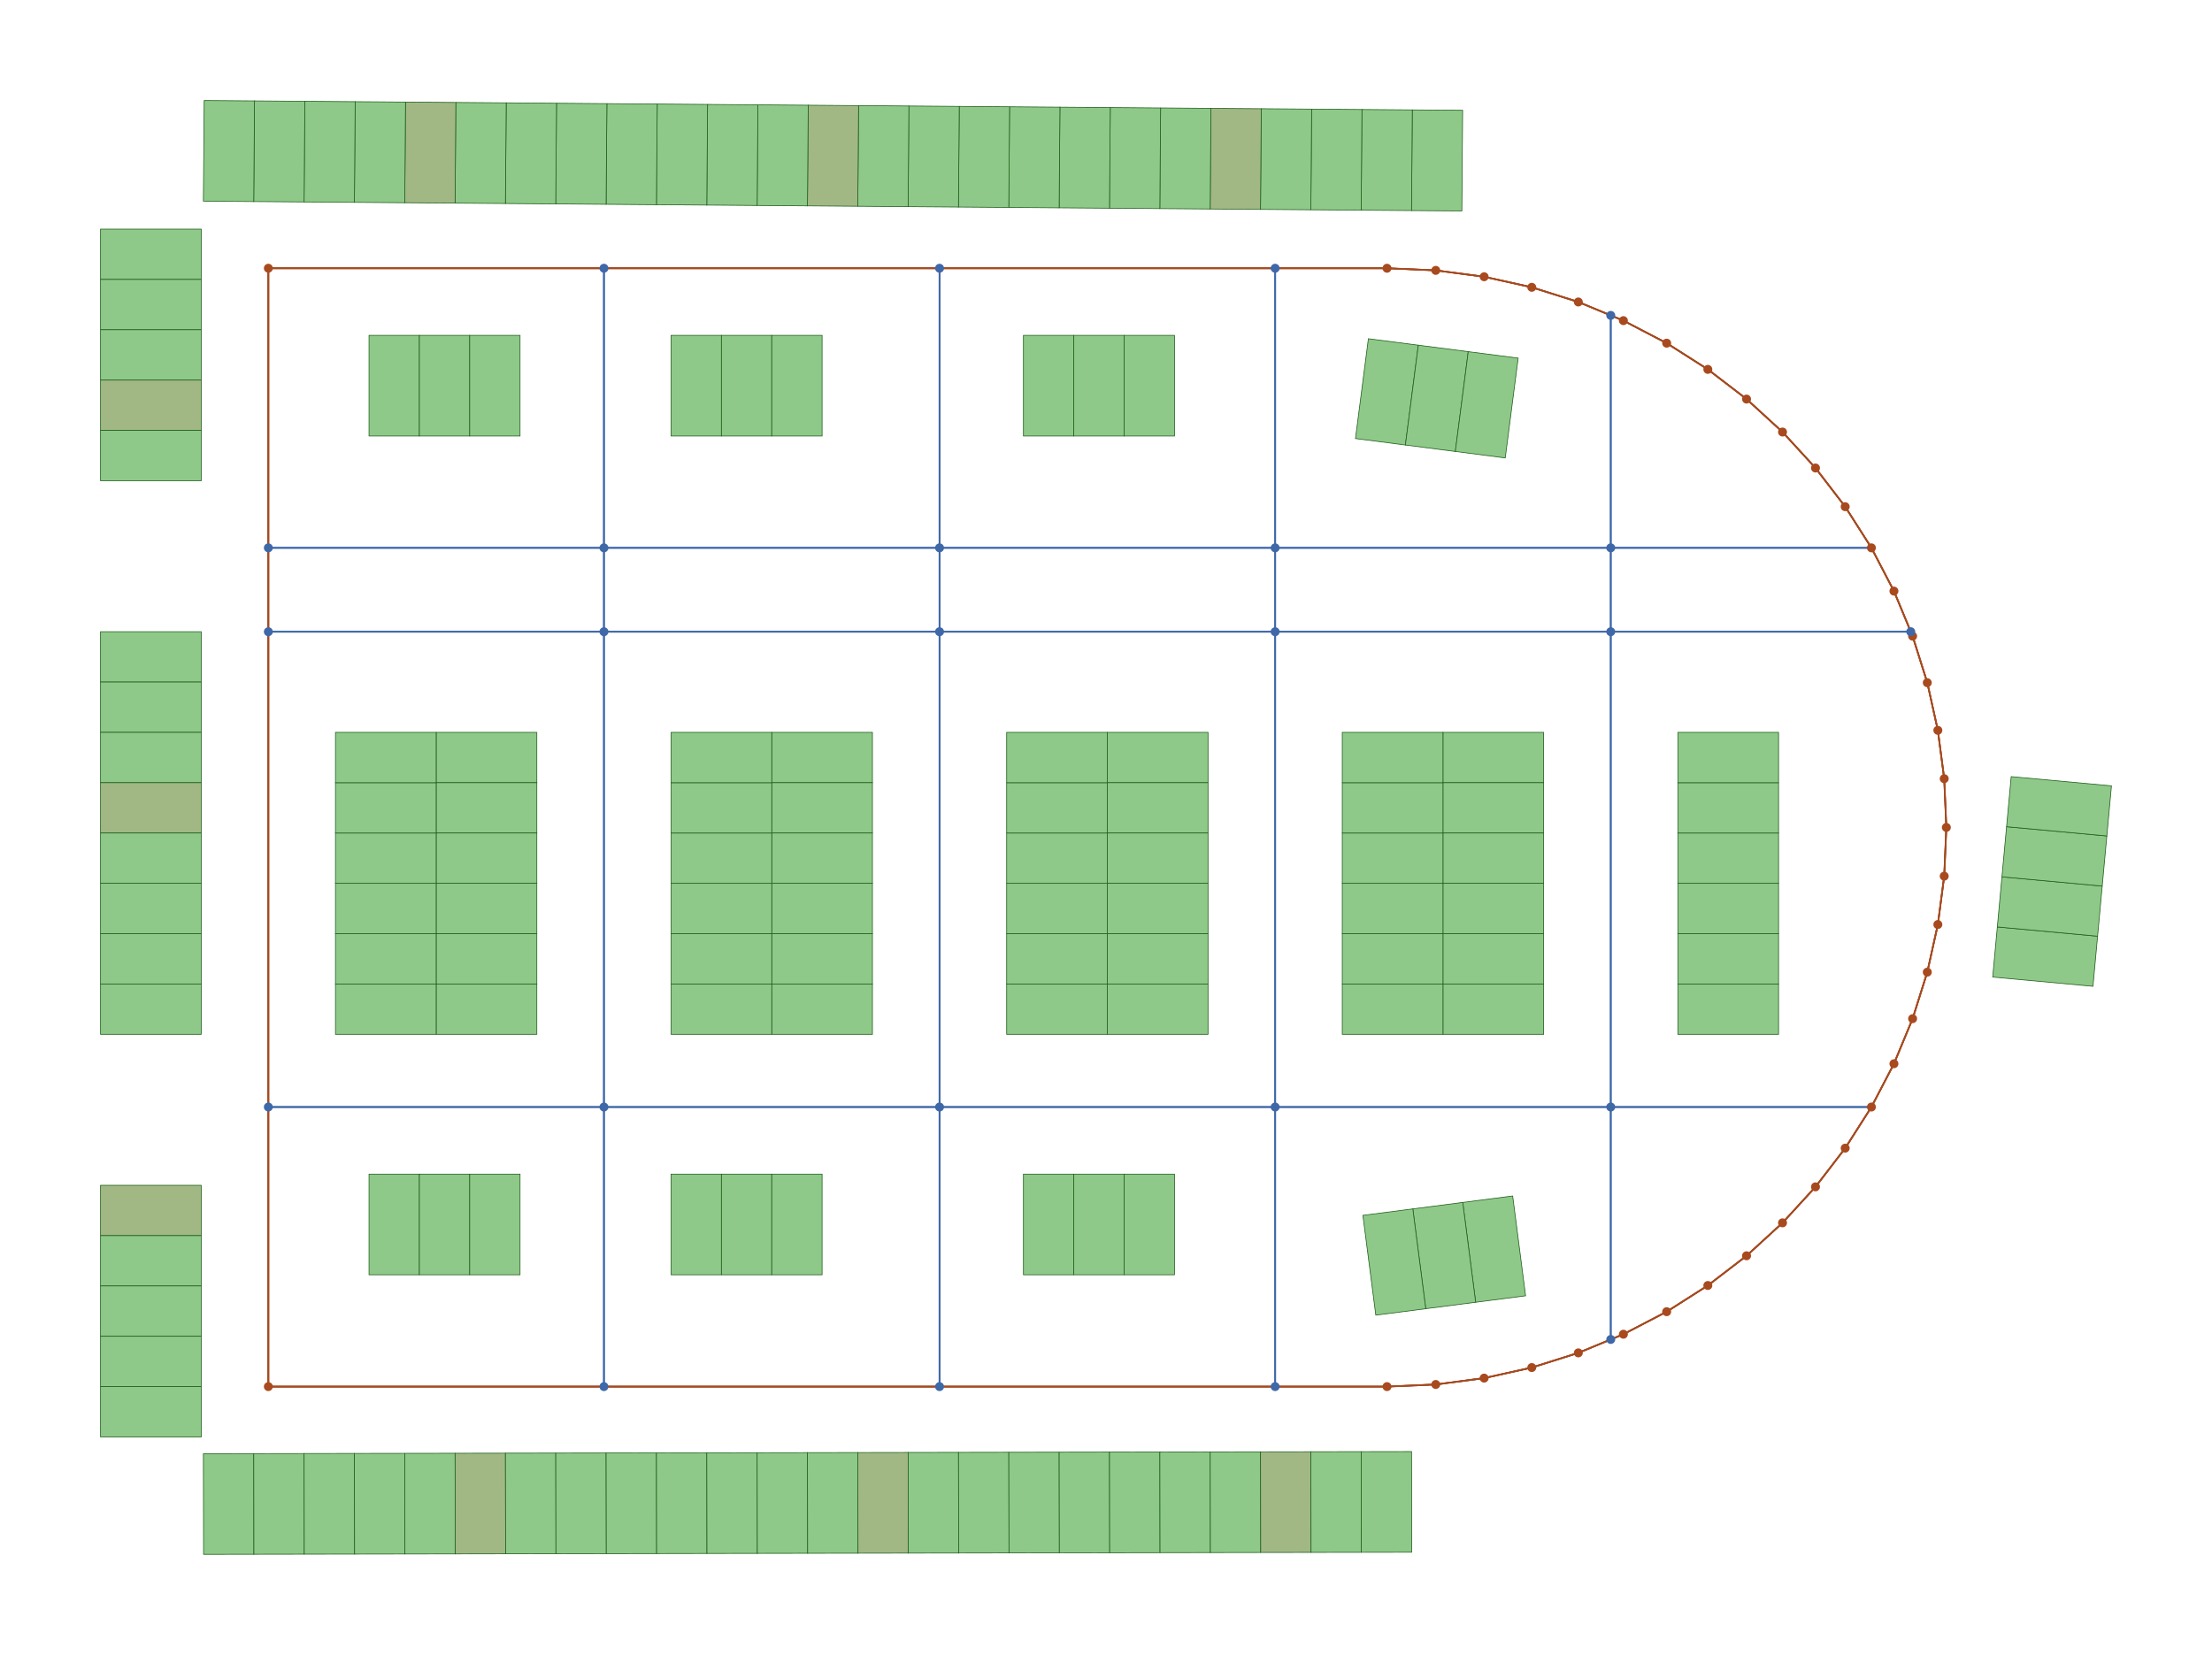
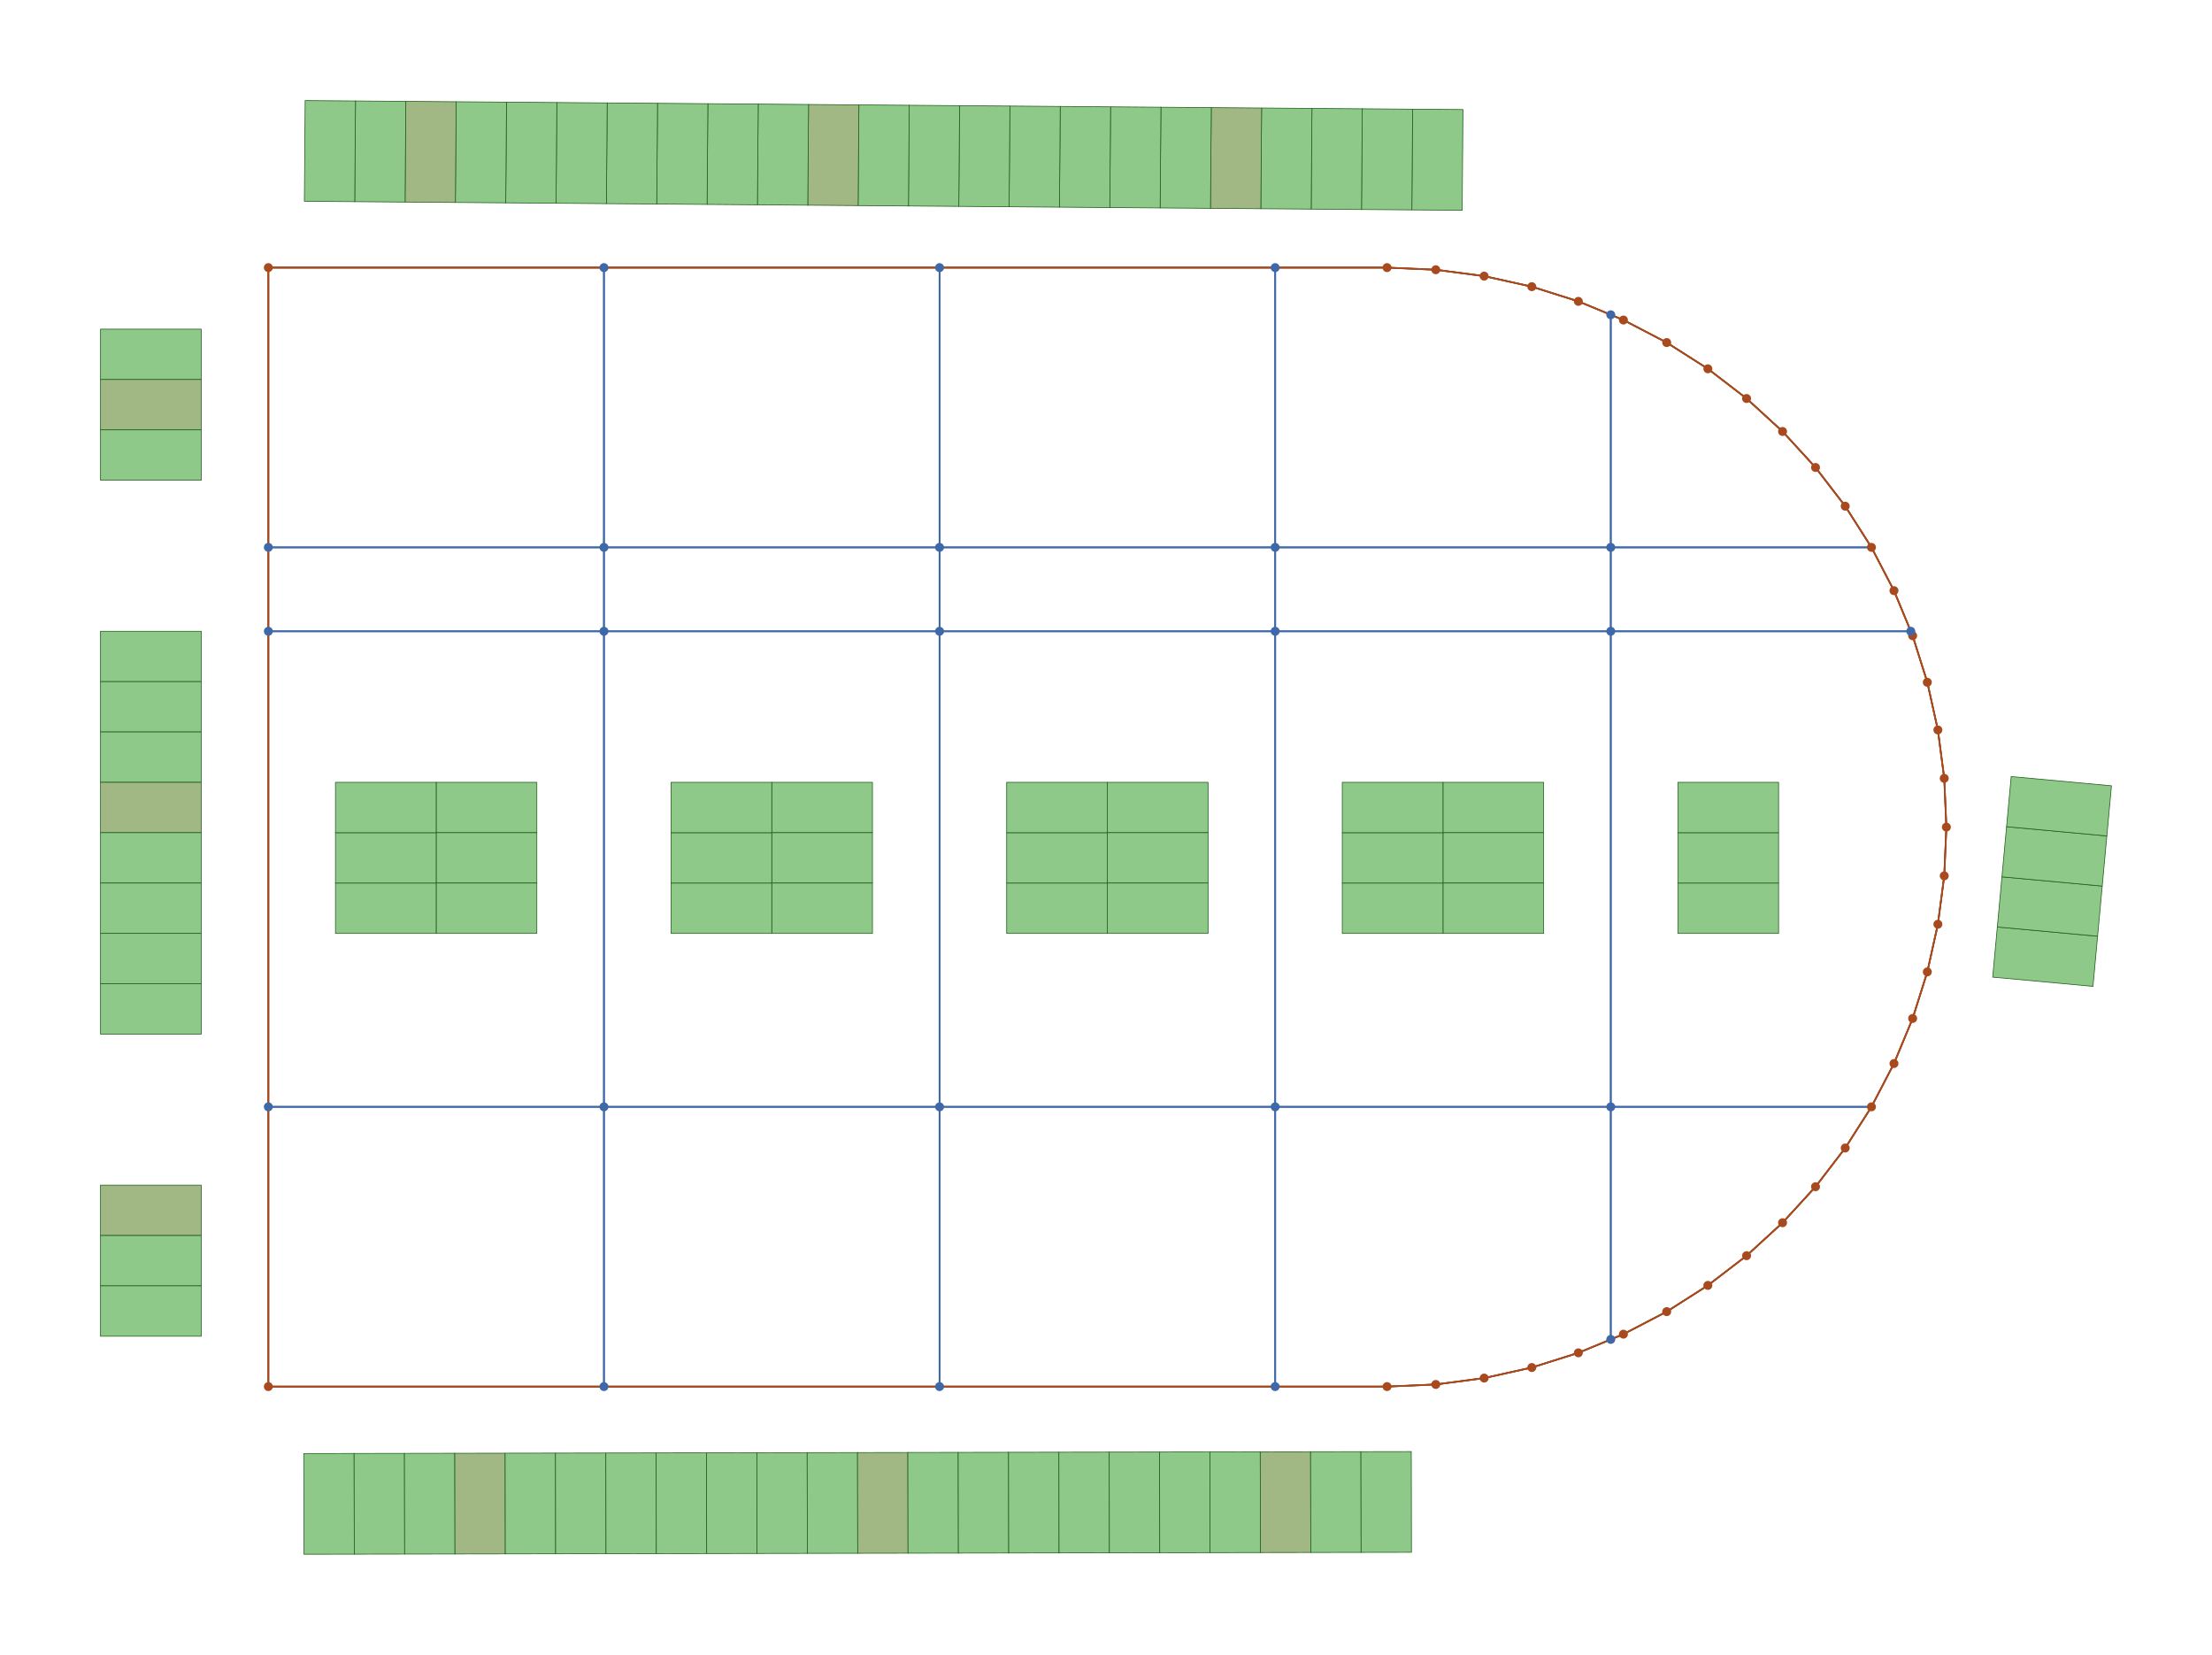
- <svg xmlns="http://www.w3.org/2000/svg" width="790.940" height="591.895" viewBox="-47.976 -47.975 395.470 295.948" preserveAspectRatio="xMidYMid meet">
+ <svg xmlns="http://www.w3.org/2000/svg" width="790.929" height="591.550" viewBox="-47.976 -47.943 395.464 295.775" preserveAspectRatio="xMidYMid meet">
  <style>polygon,line{vector-effect:non-scaling-stroke}</style>
-   <g transform="translate(0,199.997) scale(1,-1)">
+   <g transform="translate(0,199.889) scale(1,-1)">
    <g id="boundary" fill="none" stroke="#222" stroke-width="0.5">
      <polygon points="0,0 200,0 208.716,0.381 217.365,1.519 225.882,3.407 234.202,6.031 242.262,9.369 250,13.397 257.358,18.085 264.279,23.396 270.711,29.289 276.604,35.721 281.915,42.642 286.603,50 290.631,57.738 293.969,65.798 296.593,74.118 298.481,82.635 299.619,91.284 300,100 299.619,108.716 298.481,117.365 296.593,125.882 293.969,134.202 290.631,142.262 286.603,150 281.915,157.358 276.604,164.279 270.711,170.711 264.279,176.604 257.358,181.915 250,186.603 242.262,190.631 234.202,193.969 225.882,196.593 217.365,198.481 208.716,199.619 200,200 0,200" />
    </g>
    <g id="stalls" stroke="#1f5f1a" stroke-width="0.25">
-       <polygon points="213.520,228.247 204.520,228.317 204.380,210.317 213.380,210.248" fill="#8fc98a" />
-       <polygon points="204.520,228.317 195.520,228.387 195.380,210.387 204.380,210.317" fill="#8fc98a" />
-       <polygon points="195.520,228.387 186.521,228.457 186.381,210.457 195.380,210.387" fill="#8fc98a" />
-       <polygon points="186.521,228.457 177.521,228.527 177.381,210.527 186.381,210.457" fill="#8fc98a" />
-       <polygon points="177.521,228.527 168.521,228.597 168.381,210.597 177.381,210.527" fill="#a1b885" />
-       <polygon points="168.521,228.597 159.521,228.667 159.381,210.667 168.381,210.597" fill="#8fc98a" />
-       <polygon points="159.521,228.667 150.522,228.737 150.382,210.737 159.381,210.667" fill="#8fc98a" />
-       <polygon points="150.522,228.737 141.522,228.807 141.382,210.807 150.382,210.737" fill="#8fc98a" />
-       <polygon points="141.522,228.807 132.522,228.877 132.382,210.877 141.382,210.807" fill="#8fc98a" />
-       <polygon points="132.522,228.877 123.522,228.947 123.383,210.947 132.382,210.877" fill="#8fc98a" />
-       <polygon points="123.522,228.947 114.523,229.017 114.383,211.017 123.383,210.947" fill="#8fc98a" />
-       <polygon points="114.523,229.017 105.523,229.087 105.383,211.087 114.383,211.017" fill="#8fc98a" />
-       <polygon points="105.523,229.087 96.523,229.157 96.383,211.157 105.383,211.087" fill="#a1b885" />
-       <polygon points="96.523,229.157 87.524,229.227 87.384,211.227 96.383,211.157" fill="#8fc98a" />
-       <polygon points="87.524,229.227 78.524,229.297 78.384,211.297 87.384,211.227" fill="#8fc98a" />
-       <polygon points="78.524,229.297 69.524,229.367 69.384,211.367 78.384,211.297" fill="#8fc98a" />
-       <polygon points="69.524,229.367 60.524,229.437 60.384,211.437 69.384,211.367" fill="#8fc98a" />
-       <polygon points="60.524,229.437 51.525,229.507 51.385,211.507 60.384,211.437" fill="#8fc98a" />
-       <polygon points="51.525,229.507 42.525,229.577 42.385,211.577 51.385,211.507" fill="#8fc98a" />
-       <polygon points="42.525,229.577 33.525,229.647 33.385,211.647 42.385,211.577" fill="#8fc98a" />
-       <polygon points="33.525,229.647 24.525,229.717 24.386,211.717 33.385,211.647" fill="#a1b885" />
-       <polygon points="24.525,229.717 15.526,229.787 15.386,211.787 24.386,211.717" fill="#8fc98a" />
-       <polygon points="15.526,229.787 6.526,229.856 6.386,211.857 15.386,211.787" fill="#8fc98a" />
-       <polygon points="6.526,229.856 -2.474,229.926 -2.614,211.927 6.386,211.857" fill="#8fc98a" />
-       <polygon points="-2.474,229.926 -11.473,229.996 -11.613,211.997 -2.614,211.927" fill="#8fc98a" />
-       <polygon points="-30,207 -30,198 -12,198 -12,207" fill="#8fc98a" />
-       <polygon points="-30,198 -30,189 -12,189 -12,198" fill="#8fc98a" />
+       <polygon points="213.574,228.247 204.574,228.317 204.434,210.317 213.434,210.247" fill="#8fc98a" />
+       <polygon points="204.574,228.317 195.575,228.387 195.435,210.387 204.434,210.317" fill="#8fc98a" />
+       <polygon points="195.575,228.387 186.575,228.456 186.435,210.457 195.435,210.387" fill="#8fc98a" />
+       <polygon points="186.575,228.456 177.575,228.526 177.435,210.527 186.435,210.457" fill="#8fc98a" />
+       <polygon points="177.575,228.526 168.575,228.596 168.435,210.597 177.435,210.527" fill="#a1b885" />
+       <polygon points="168.575,228.596 159.576,228.666 159.436,210.667 168.435,210.597" fill="#8fc98a" />
+       <polygon points="159.576,228.666 150.576,228.736 150.436,210.737 159.436,210.667" fill="#8fc98a" />
+       <polygon points="150.576,228.736 141.576,228.806 141.436,210.807 150.436,210.737" fill="#8fc98a" />
+       <polygon points="141.576,228.806 132.577,228.876 132.437,210.877 141.436,210.807" fill="#8fc98a" />
+       <polygon points="132.577,228.876 123.577,228.946 123.437,210.947 132.437,210.877" fill="#8fc98a" />
+       <polygon points="123.577,228.946 114.577,229.016 114.437,211.017 123.437,210.947" fill="#8fc98a" />
+       <polygon points="114.577,229.016 105.577,229.086 105.437,211.087 114.437,211.017" fill="#8fc98a" />
+       <polygon points="105.577,229.086 96.578,229.156 96.438,211.157 105.437,211.087" fill="#a1b885" />
+       <polygon points="96.578,229.156 87.578,229.226 87.438,211.227 96.438,211.157" fill="#8fc98a" />
+       <polygon points="87.578,229.226 78.578,229.296 78.438,211.297 87.438,211.227" fill="#8fc98a" />
+       <polygon points="78.578,229.296 69.578,229.366 69.438,211.367 78.438,211.297" fill="#8fc98a" />
+       <polygon points="69.578,229.366 60.579,229.436 60.439,211.437 69.438,211.367" fill="#8fc98a" />
+       <polygon points="60.579,229.436 51.579,229.506 51.439,211.507 60.439,211.437" fill="#8fc98a" />
+       <polygon points="51.579,229.506 42.579,229.576 42.439,211.577 51.439,211.507" fill="#8fc98a" />
+       <polygon points="42.579,229.576 33.580,229.646 33.440,211.647 42.439,211.577" fill="#8fc98a" />
+       <polygon points="33.580,229.646 24.580,229.716 24.440,211.717 33.440,211.647" fill="#a1b885" />
+       <polygon points="24.580,229.716 15.580,229.786 15.440,211.787 24.440,211.717" fill="#8fc98a" />
+       <polygon points="15.580,229.786 6.580,229.856 6.440,211.857 15.440,211.787" fill="#8fc98a" />
+       <polygon points="6.364,-29.967 15.364,-29.952 15.332,-11.952 6.332,-11.968" fill="#8fc98a" />
+       <polygon points="15.364,-29.952 24.364,-29.936 24.332,-11.936 15.332,-11.952" fill="#8fc98a" />
+       <polygon points="24.364,-29.936 33.364,-29.920 33.332,-11.920 24.332,-11.936" fill="#8fc98a" />
+       <polygon points="33.364,-29.920 42.364,-29.904 42.332,-11.904 33.332,-11.920" fill="#a1b885" />
+       <polygon points="42.364,-29.904 51.364,-29.888 51.332,-11.888 42.332,-11.904" fill="#8fc98a" />
+       <polygon points="51.364,-29.888 60.364,-29.872 60.332,-11.872 51.332,-11.888" fill="#8fc98a" />
+       <polygon points="60.364,-29.872 69.364,-29.856 69.332,-11.856 60.332,-11.872" fill="#8fc98a" />
+       <polygon points="69.364,-29.856 78.364,-29.840 78.332,-11.840 69.332,-11.856" fill="#8fc98a" />
+       <polygon points="78.364,-29.840 87.364,-29.824 87.332,-11.824 78.332,-11.840" fill="#8fc98a" />
+       <polygon points="87.364,-29.824 96.364,-29.808 96.332,-11.808 87.332,-11.824" fill="#8fc98a" />
+       <polygon points="96.364,-29.808 105.364,-29.792 105.332,-11.792 96.332,-11.808" fill="#8fc98a" />
+       <polygon points="105.364,-29.792 114.364,-29.776 114.332,-11.776 105.332,-11.792" fill="#a1b885" />
+       <polygon points="114.364,-29.776 123.364,-29.760 123.332,-11.760 114.332,-11.776" fill="#8fc98a" />
+       <polygon points="123.364,-29.760 132.364,-29.744 132.332,-11.744 123.332,-11.760" fill="#8fc98a" />
+       <polygon points="132.364,-29.744 141.364,-29.728 141.332,-11.728 132.332,-11.744" fill="#8fc98a" />
+       <polygon points="141.364,-29.728 150.364,-29.712 150.332,-11.712 141.332,-11.728" fill="#8fc98a" />
+       <polygon points="150.364,-29.712 159.364,-29.696 159.332,-11.696 150.332,-11.712" fill="#8fc98a" />
+       <polygon points="159.364,-29.696 168.364,-29.680 168.332,-11.681 159.332,-11.696" fill="#8fc98a" />
+       <polygon points="168.364,-29.680 177.364,-29.665 177.332,-11.665 168.332,-11.681" fill="#8fc98a" />
+       <polygon points="177.364,-29.665 186.364,-29.649 186.332,-11.649 177.332,-11.665" fill="#a1b885" />
+       <polygon points="186.364,-29.649 195.364,-29.633 195.332,-11.633 186.332,-11.649" fill="#8fc98a" />
+       <polygon points="195.364,-29.633 204.364,-29.617 204.332,-11.617 195.332,-11.633" fill="#8fc98a" />
      <polygon points="-30,189 -30,180 -12,180 -12,189" fill="#8fc98a" />
      <polygon points="-30,180 -30,171 -12,171 -12,180" fill="#a1b885" />
      <polygon points="-30,171 -30,162 -12,162 -12,171" fill="#8fc98a" />
      <polygon points="-30,135 -30,126 -12,126 -12,135" fill="#8fc98a" />
      <polygon points="-30,126 -30,117 -12,117 -12,126" fill="#8fc98a" />
      <polygon points="-30,117 -30,108 -12,108 -12,117" fill="#8fc98a" />
      <polygon points="-30,108 -30,99 -12,99 -12,108" fill="#a1b885" />
      <polygon points="-30,99 -30,90 -12,90 -12,99" fill="#8fc98a" />
      <polygon points="-30,90 -30,81 -12,81 -12,90" fill="#8fc98a" />
      <polygon points="-30,81 -30,72 -12,72 -12,81" fill="#8fc98a" />
      <polygon points="-30,72 -30,63 -12,63 -12,72" fill="#8fc98a" />
      <polygon points="-30,36 -30,27 -12,27 -12,36" fill="#a1b885" />
      <polygon points="-30,27 -30,18 -12,18 -12,27" fill="#8fc98a" />
      <polygon points="-30,18 -30,9 -12,9 -12,18" fill="#8fc98a" />
-       <polygon points="-30,9 -30,0 -12,0 -12,9" fill="#8fc98a" />
-       <polygon points="-30,0 -30,-9 -12,-9 -12,0" fill="#8fc98a" />
-       <polygon points="-11.581,-29.999 -2.582,-29.983 -2.613,-11.983 -11.613,-11.999" fill="#8fc98a" />
-       <polygon points="-2.582,-29.983 6.418,-29.967 6.387,-11.967 -2.613,-11.983" fill="#8fc98a" />
-       <polygon points="6.418,-29.967 15.418,-29.951 15.387,-11.951 6.387,-11.967" fill="#8fc98a" />
-       <polygon points="15.418,-29.951 24.418,-29.936 24.387,-11.936 15.387,-11.951" fill="#8fc98a" />
-       <polygon points="24.418,-29.936 33.418,-29.920 33.387,-11.920 24.387,-11.936" fill="#8fc98a" />
-       <polygon points="33.418,-29.920 42.418,-29.904 42.387,-11.904 33.387,-11.920" fill="#a1b885" />
-       <polygon points="42.418,-29.904 51.418,-29.888 51.387,-11.888 42.387,-11.904" fill="#8fc98a" />
-       <polygon points="51.418,-29.888 60.418,-29.872 60.387,-11.872 51.387,-11.888" fill="#8fc98a" />
-       <polygon points="60.418,-29.872 69.418,-29.856 69.386,-11.856 60.387,-11.872" fill="#8fc98a" />
-       <polygon points="69.418,-29.856 78.418,-29.840 78.386,-11.840 69.386,-11.856" fill="#8fc98a" />
-       <polygon points="78.418,-29.840 87.418,-29.824 87.386,-11.824 78.386,-11.840" fill="#8fc98a" />
-       <polygon points="87.418,-29.824 96.418,-29.808 96.386,-11.808 87.386,-11.824" fill="#8fc98a" />
-       <polygon points="96.418,-29.808 105.418,-29.792 105.386,-11.792 96.386,-11.808" fill="#8fc98a" />
-       <polygon points="105.418,-29.792 114.418,-29.776 114.386,-11.776 105.386,-11.792" fill="#a1b885" />
-       <polygon points="114.418,-29.776 123.418,-29.760 123.386,-11.760 114.386,-11.776" fill="#8fc98a" />
-       <polygon points="123.418,-29.760 132.418,-29.744 132.386,-11.744 123.386,-11.760" fill="#8fc98a" />
-       <polygon points="132.418,-29.744 141.418,-29.728 141.386,-11.728 132.386,-11.744" fill="#8fc98a" />
-       <polygon points="141.418,-29.728 150.418,-29.712 150.386,-11.712 141.386,-11.728" fill="#8fc98a" />
-       <polygon points="150.418,-29.712 159.418,-29.696 159.386,-11.696 150.386,-11.712" fill="#8fc98a" />
-       <polygon points="159.418,-29.696 168.418,-29.680 168.386,-11.680 159.386,-11.696" fill="#8fc98a" />
-       <polygon points="168.418,-29.680 177.418,-29.664 177.386,-11.664 168.386,-11.680" fill="#8fc98a" />
-       <polygon points="177.418,-29.664 186.418,-29.649 186.386,-11.649 177.386,-11.664" fill="#a1b885" />
-       <polygon points="186.418,-29.649 195.418,-29.633 195.386,-11.633 186.386,-11.649" fill="#8fc98a" />
-       <polygon points="195.418,-29.633 204.418,-29.617 204.386,-11.617 195.386,-11.633" fill="#8fc98a" />
-       <polygon points="30,117 30,108 48,108 48,117" fill="#8fc98a" />
+       <polygon points="326.208,71.532 327.034,80.494 309.110,82.147 308.284,73.185" fill="#8fc98a" />
+       <polygon points="327.034,80.494 327.860,89.456 309.936,91.109 309.110,82.147" fill="#8fc98a" />
+       <polygon points="327.860,89.456 328.687,98.418 310.763,100.071 309.936,91.109" fill="#8fc98a" />
+       <polygon points="328.687,98.418 329.513,107.380 311.589,109.033 310.763,100.071" fill="#8fc98a" />
      <polygon points="30,108 30,99 48,99 48,108" fill="#8fc98a" />
      <polygon points="30,99 30,90 48,90 48,99" fill="#8fc98a" />
      <polygon points="30,90 30,81 48,81 48,90" fill="#8fc98a" />
-       <polygon points="30,81 30,72 48,72 48,81" fill="#8fc98a" />
-       <polygon points="30,72 30,63 48,63 48,72" fill="#8fc98a" />
-       <polygon points="30,63 30,72 12,72 12,63" fill="#8fc98a" />
-       <polygon points="30,72 30,81 12,81 12,72" fill="#8fc98a" />
      <polygon points="30,81 30,90 12,90 12,81" fill="#8fc98a" />
      <polygon points="30,90 30,99 12,99 12,90" fill="#8fc98a" />
      <polygon points="30,99 30,108 12,108 12,99" fill="#8fc98a" />
-       <polygon points="30,108 30,117 12,117 12,108" fill="#8fc98a" />
-       <polygon points="90,117 90,108 108,108 108,117" fill="#8fc98a" />
      <polygon points="90,108 90,99 108,99 108,108" fill="#8fc98a" />
      <polygon points="90,99 90,90 108,90 108,99" fill="#8fc98a" />
      <polygon points="90,90 90,81 108,81 108,90" fill="#8fc98a" />
-       <polygon points="90,81 90,72 108,72 108,81" fill="#8fc98a" />
-       <polygon points="90,72 90,63 108,63 108,72" fill="#8fc98a" />
-       <polygon points="90,63 90,72 72,72 72,63" fill="#8fc98a" />
-       <polygon points="90,72 90,81 72,81 72,72" fill="#8fc98a" />
      <polygon points="90,81 90,90 72,90 72,81" fill="#8fc98a" />
      <polygon points="90,90 90,99 72,99 72,90" fill="#8fc98a" />
      <polygon points="90,99 90,108 72,108 72,99" fill="#8fc98a" />
-       <polygon points="90,108 90,117 72,117 72,108" fill="#8fc98a" />
-       <polygon points="150,117 150,108 168,108 168,117" fill="#8fc98a" />
      <polygon points="150,108 150,99 168,99 168,108" fill="#8fc98a" />
      <polygon points="150,99 150,90 168,90 168,99" fill="#8fc98a" />
      <polygon points="150,90 150,81 168,81 168,90" fill="#8fc98a" />
-       <polygon points="150,81 150,72 168,72 168,81" fill="#8fc98a" />
-       <polygon points="150,72 150,63 168,63 168,72" fill="#8fc98a" />
-       <polygon points="150,63 150,72 132,72 132,63" fill="#8fc98a" />
-       <polygon points="150,72 150,81 132,81 132,72" fill="#8fc98a" />
      <polygon points="150,81 150,90 132,90 132,81" fill="#8fc98a" />
      <polygon points="150,90 150,99 132,99 132,90" fill="#8fc98a" />
      <polygon points="150,99 150,108 132,108 132,99" fill="#8fc98a" />
-       <polygon points="150,108 150,117 132,117 132,108" fill="#8fc98a" />
-       <polygon points="210,117 210,108 228,108 228,117" fill="#8fc98a" />
      <polygon points="210,108 210,99 228,99 228,108" fill="#8fc98a" />
      <polygon points="210,99 210,90 228,90 228,99" fill="#8fc98a" />
      <polygon points="210,90 210,81 228,81 228,90" fill="#8fc98a" />
-       <polygon points="210,81 210,72 228,72 228,81" fill="#8fc98a" />
-       <polygon points="210,72 210,63 228,63 228,72" fill="#8fc98a" />
-       <polygon points="210,63 210,72 192,72 192,63" fill="#8fc98a" />
-       <polygon points="210,72 210,81 192,81 192,72" fill="#8fc98a" />
      <polygon points="210,81 210,90 192,90 192,81" fill="#8fc98a" />
      <polygon points="210,90 210,99 192,99 192,90" fill="#8fc98a" />
      <polygon points="210,99 210,108 192,108 192,99" fill="#8fc98a" />
-       <polygon points="210,108 210,117 192,117 192,108" fill="#8fc98a" />
-       <polygon points="270,63 270,72 252,72 252,63" fill="#8fc98a" />
-       <polygon points="270,72 270,81 252,81 252,72" fill="#8fc98a" />
      <polygon points="270,81 270,90 252,90 252,81" fill="#8fc98a" />
      <polygon points="270,90 270,99 252,99 252,90" fill="#8fc98a" />
      <polygon points="270,99 270,108 252,108 252,99" fill="#8fc98a" />
-       <polygon points="270,108 270,117 252,117 252,108" fill="#8fc98a" />
-       <polygon points="326.213,71.586 327.039,80.548 309.115,82.201 308.289,73.239" fill="#8fc98a" />
-       <polygon points="327.039,80.548 327.865,89.510 309.941,91.163 309.115,82.201" fill="#8fc98a" />
-       <polygon points="327.865,89.510 328.692,98.472 310.768,100.125 309.941,91.163" fill="#8fc98a" />
-       <polygon points="328.692,98.472 329.518,107.434 311.594,109.087 310.768,100.125" fill="#8fc98a" />
-       <polygon points="194.361,169.545 203.286,168.390 205.596,186.241 196.670,187.396" fill="#8fc98a" />
-       <polygon points="203.286,168.390 212.212,167.235 214.521,185.086 205.596,186.241" fill="#8fc98a" />
-       <polygon points="212.212,167.235 221.137,166.080 223.447,183.931 214.521,185.086" fill="#8fc98a" />
-       <polygon points="222.465,34.091 213.539,32.937 215.849,15.085 224.774,16.240" fill="#8fc98a" />
-       <polygon points="213.539,32.937 204.613,31.782 206.923,13.931 215.849,15.085" fill="#8fc98a" />
-       <polygon points="204.613,31.782 195.688,30.627 197.997,12.776 206.923,13.931" fill="#8fc98a" />
-       <polygon points="18,20 27,20 27,38 18,38" fill="#8fc98a" />
-       <polygon points="27,20 36,20 36,38 27,38" fill="#8fc98a" />
-       <polygon points="36,20 45,20 45,38 36,38" fill="#8fc98a" />
-       <polygon points="18,170 27,170 27,188 18,188" fill="#8fc98a" />
-       <polygon points="27,170 36,170 36,188 27,188" fill="#8fc98a" />
-       <polygon points="36,170 45,170 45,188 36,188" fill="#8fc98a" />
-       <polygon points="72,20 81,20 81,38 72,38" fill="#8fc98a" />
-       <polygon points="81,20 90,20 90,38 81,38" fill="#8fc98a" />
-       <polygon points="90,20 99,20 99,38 90,38" fill="#8fc98a" />
-       <polygon points="72,170 81,170 81,188 72,188" fill="#8fc98a" />
-       <polygon points="81,170 90,170 90,188 81,188" fill="#8fc98a" />
-       <polygon points="90,170 99,170 99,188 90,188" fill="#8fc98a" />
-       <polygon points="135,20 144,20 144,38 135,38" fill="#8fc98a" />
-       <polygon points="144,20 153,20 153,38 144,38" fill="#8fc98a" />
-       <polygon points="153,20 162,20 162,38 153,38" fill="#8fc98a" />
-       <polygon points="135,170 144,170 144,188 135,188" fill="#8fc98a" />
-       <polygon points="144,170 153,170 153,188 144,188" fill="#8fc98a" />
-       <polygon points="153,170 162,170 162,188 153,188" fill="#8fc98a" />
    </g>
    <g id="graph">
      <line x1="0" y1="0" x2="60" y2="0" stroke="#a84a1e" stroke-width="0.6" />
      <line x1="60" y1="0" x2="0" y2="0" stroke="#a84a1e" stroke-width="0.6" />
      <line x1="60" y1="0" x2="120" y2="0" stroke="#a84a1e" stroke-width="0.6" />
      <line x1="120" y1="0" x2="60" y2="0" stroke="#a84a1e" stroke-width="0.6" />
      <line x1="120" y1="0" x2="180" y2="0" stroke="#a84a1e" stroke-width="0.6" />
      <line x1="180" y1="0" x2="120" y2="0" stroke="#a84a1e" stroke-width="0.6" />
      <line x1="180" y1="0" x2="200" y2="0" stroke="#a84a1e" stroke-width="0.6" />
      <line x1="200" y1="0" x2="180" y2="0" stroke="#a84a1e" stroke-width="0.6" />
      <line x1="200" y1="0" x2="208.716" y2="0.381" stroke="#a84a1e" stroke-width="0.6" />
      <line x1="208.716" y1="0.381" x2="200" y2="0" stroke="#a84a1e" stroke-width="0.6" />
      <line x1="208.716" y1="0.381" x2="217.365" y2="1.519" stroke="#a84a1e" stroke-width="0.6" />
      <line x1="217.365" y1="1.519" x2="208.716" y2="0.381" stroke="#a84a1e" stroke-width="0.6" />
      <line x1="217.365" y1="1.519" x2="225.882" y2="3.407" stroke="#a84a1e" stroke-width="0.6" />
      <line x1="225.882" y1="3.407" x2="217.365" y2="1.519" stroke="#a84a1e" stroke-width="0.6" />
      <line x1="225.882" y1="3.407" x2="234.202" y2="6.031" stroke="#a84a1e" stroke-width="0.6" />
      <line x1="234.202" y1="6.031" x2="225.882" y2="3.407" stroke="#a84a1e" stroke-width="0.6" />
      <line x1="234.202" y1="6.031" x2="240" y2="8.432" stroke="#a84a1e" stroke-width="0.6" />
      <line x1="240" y1="8.432" x2="234.202" y2="6.031" stroke="#a84a1e" stroke-width="0.6" />
      <line x1="240" y1="8.432" x2="242.262" y2="9.369" stroke="#a84a1e" stroke-width="0.6" />
      <line x1="242.262" y1="9.369" x2="240" y2="8.432" stroke="#a84a1e" stroke-width="0.6" />
      <line x1="242.262" y1="9.369" x2="250" y2="13.397" stroke="#a84a1e" stroke-width="0.6" />
      <line x1="250" y1="13.397" x2="242.262" y2="9.369" stroke="#a84a1e" stroke-width="0.6" />
      <line x1="250" y1="13.397" x2="257.358" y2="18.085" stroke="#a84a1e" stroke-width="0.6" />
      <line x1="257.358" y1="18.085" x2="250" y2="13.397" stroke="#a84a1e" stroke-width="0.6" />
      <line x1="257.358" y1="18.085" x2="264.279" y2="23.396" stroke="#a84a1e" stroke-width="0.6" />
      <line x1="264.279" y1="23.396" x2="257.358" y2="18.085" stroke="#a84a1e" stroke-width="0.6" />
      <line x1="264.279" y1="23.396" x2="270.711" y2="29.289" stroke="#a84a1e" stroke-width="0.6" />
      <line x1="270.711" y1="29.289" x2="264.279" y2="23.396" stroke="#a84a1e" stroke-width="0.6" />
      <line x1="270.711" y1="29.289" x2="276.604" y2="35.721" stroke="#a84a1e" stroke-width="0.6" />
      <line x1="276.604" y1="35.721" x2="270.711" y2="29.289" stroke="#a84a1e" stroke-width="0.6" />
      <line x1="276.604" y1="35.721" x2="281.915" y2="42.642" stroke="#a84a1e" stroke-width="0.6" />
      <line x1="281.915" y1="42.642" x2="276.604" y2="35.721" stroke="#a84a1e" stroke-width="0.6" />
      <line x1="281.915" y1="42.642" x2="286.603" y2="50" stroke="#a84a1e" stroke-width="0.6" />
      <line x1="286.603" y1="50" x2="281.915" y2="42.642" stroke="#a84a1e" stroke-width="0.6" />
      <line x1="286.603" y1="50" x2="290.631" y2="57.738" stroke="#a84a1e" stroke-width="0.6" />
      <line x1="290.631" y1="57.738" x2="286.603" y2="50" stroke="#a84a1e" stroke-width="0.6" />
      <line x1="290.631" y1="57.738" x2="293.969" y2="65.798" stroke="#a84a1e" stroke-width="0.6" />
      <line x1="293.969" y1="65.798" x2="290.631" y2="57.738" stroke="#a84a1e" stroke-width="0.6" />
      <line x1="293.969" y1="65.798" x2="296.593" y2="74.118" stroke="#a84a1e" stroke-width="0.6" />
      <line x1="296.593" y1="74.118" x2="293.969" y2="65.798" stroke="#a84a1e" stroke-width="0.6" />
      <line x1="296.593" y1="74.118" x2="298.481" y2="82.635" stroke="#a84a1e" stroke-width="0.6" />
      <line x1="298.481" y1="82.635" x2="296.593" y2="74.118" stroke="#a84a1e" stroke-width="0.6" />
      <line x1="298.481" y1="82.635" x2="299.619" y2="91.284" stroke="#a84a1e" stroke-width="0.6" />
      <line x1="299.619" y1="91.284" x2="298.481" y2="82.635" stroke="#a84a1e" stroke-width="0.6" />
      <line x1="299.619" y1="91.284" x2="300" y2="100" stroke="#a84a1e" stroke-width="0.6" />
      <line x1="300" y1="100" x2="299.619" y2="91.284" stroke="#a84a1e" stroke-width="0.6" />
      <line x1="300" y1="100" x2="299.619" y2="108.716" stroke="#a84a1e" stroke-width="0.6" />
      <line x1="299.619" y1="108.716" x2="300" y2="100" stroke="#a84a1e" stroke-width="0.6" />
      <line x1="299.619" y1="108.716" x2="298.481" y2="117.365" stroke="#a84a1e" stroke-width="0.6" />
      <line x1="298.481" y1="117.365" x2="299.619" y2="108.716" stroke="#a84a1e" stroke-width="0.6" />
      <line x1="298.481" y1="117.365" x2="296.593" y2="125.882" stroke="#a84a1e" stroke-width="0.6" />
      <line x1="296.593" y1="125.882" x2="298.481" y2="117.365" stroke="#a84a1e" stroke-width="0.6" />
      <line x1="296.593" y1="125.882" x2="293.969" y2="134.202" stroke="#a84a1e" stroke-width="0.6" />
      <line x1="293.969" y1="134.202" x2="296.593" y2="125.882" stroke="#a84a1e" stroke-width="0.6" />
      <line x1="293.969" y1="134.202" x2="293.639" y2="135" stroke="#a84a1e" stroke-width="0.6" />
      <line x1="293.639" y1="135" x2="293.969" y2="134.202" stroke="#a84a1e" stroke-width="0.6" />
      <line x1="293.639" y1="135" x2="290.631" y2="142.262" stroke="#a84a1e" stroke-width="0.6" />
      <line x1="290.631" y1="142.262" x2="293.639" y2="135" stroke="#a84a1e" stroke-width="0.6" />
      <line x1="290.631" y1="142.262" x2="286.603" y2="150" stroke="#a84a1e" stroke-width="0.6" />
      <line x1="286.603" y1="150" x2="290.631" y2="142.262" stroke="#a84a1e" stroke-width="0.6" />
      <line x1="286.603" y1="150" x2="281.915" y2="157.358" stroke="#a84a1e" stroke-width="0.6" />
      <line x1="281.915" y1="157.358" x2="286.603" y2="150" stroke="#a84a1e" stroke-width="0.6" />
      <line x1="281.915" y1="157.358" x2="276.604" y2="164.279" stroke="#a84a1e" stroke-width="0.6" />
      <line x1="276.604" y1="164.279" x2="281.915" y2="157.358" stroke="#a84a1e" stroke-width="0.6" />
      <line x1="276.604" y1="164.279" x2="270.711" y2="170.711" stroke="#a84a1e" stroke-width="0.6" />
      <line x1="270.711" y1="170.711" x2="276.604" y2="164.279" stroke="#a84a1e" stroke-width="0.6" />
      <line x1="270.711" y1="170.711" x2="264.279" y2="176.604" stroke="#a84a1e" stroke-width="0.6" />
      <line x1="264.279" y1="176.604" x2="270.711" y2="170.711" stroke="#a84a1e" stroke-width="0.6" />
      <line x1="264.279" y1="176.604" x2="257.358" y2="181.915" stroke="#a84a1e" stroke-width="0.6" />
      <line x1="257.358" y1="181.915" x2="264.279" y2="176.604" stroke="#a84a1e" stroke-width="0.6" />
      <line x1="257.358" y1="181.915" x2="250" y2="186.603" stroke="#a84a1e" stroke-width="0.6" />
      <line x1="250" y1="186.603" x2="257.358" y2="181.915" stroke="#a84a1e" stroke-width="0.6" />
      <line x1="250" y1="186.603" x2="242.262" y2="190.631" stroke="#a84a1e" stroke-width="0.6" />
      <line x1="242.262" y1="190.631" x2="250" y2="186.603" stroke="#a84a1e" stroke-width="0.6" />
      <line x1="242.262" y1="190.631" x2="240" y2="191.568" stroke="#a84a1e" stroke-width="0.6" />
      <line x1="240" y1="191.568" x2="242.262" y2="190.631" stroke="#a84a1e" stroke-width="0.6" />
      <line x1="240" y1="191.568" x2="234.202" y2="193.969" stroke="#a84a1e" stroke-width="0.6" />
      <line x1="234.202" y1="193.969" x2="240" y2="191.568" stroke="#a84a1e" stroke-width="0.6" />
      <line x1="234.202" y1="193.969" x2="225.882" y2="196.593" stroke="#a84a1e" stroke-width="0.6" />
      <line x1="225.882" y1="196.593" x2="234.202" y2="193.969" stroke="#a84a1e" stroke-width="0.6" />
      <line x1="225.882" y1="196.593" x2="217.365" y2="198.481" stroke="#a84a1e" stroke-width="0.6" />
      <line x1="217.365" y1="198.481" x2="225.882" y2="196.593" stroke="#a84a1e" stroke-width="0.6" />
      <line x1="217.365" y1="198.481" x2="208.716" y2="199.619" stroke="#a84a1e" stroke-width="0.6" />
      <line x1="208.716" y1="199.619" x2="217.365" y2="198.481" stroke="#a84a1e" stroke-width="0.6" />
      <line x1="208.716" y1="199.619" x2="200" y2="200" stroke="#a84a1e" stroke-width="0.6" />
      <line x1="200" y1="200" x2="208.716" y2="199.619" stroke="#a84a1e" stroke-width="0.6" />
      <line x1="200" y1="200" x2="180" y2="200" stroke="#a84a1e" stroke-width="0.6" />
      <line x1="180" y1="200" x2="200" y2="200" stroke="#a84a1e" stroke-width="0.6" />
      <line x1="180" y1="200" x2="120" y2="200" stroke="#a84a1e" stroke-width="0.6" />
      <line x1="120" y1="200" x2="180" y2="200" stroke="#a84a1e" stroke-width="0.6" />
      <line x1="120" y1="200" x2="60" y2="200" stroke="#a84a1e" stroke-width="0.6" />
      <line x1="60" y1="200" x2="120" y2="200" stroke="#a84a1e" stroke-width="0.6" />
      <line x1="60" y1="200" x2="0" y2="200" stroke="#a84a1e" stroke-width="0.6" />
      <line x1="0" y1="200" x2="60" y2="200" stroke="#a84a1e" stroke-width="0.6" />
      <line x1="0" y1="200" x2="0" y2="150" stroke="#a84a1e" stroke-width="0.6" />
      <line x1="0" y1="135" x2="0" y2="150" stroke="#a84a1e" stroke-width="0.6" />
      <line x1="0" y1="135" x2="0" y2="50" stroke="#a84a1e" stroke-width="0.6" />
      <line x1="0" y1="0" x2="0" y2="50" stroke="#a84a1e" stroke-width="0.6" />
      <line x1="240" y1="8.432" x2="240" y2="50" stroke="#3e68a8" stroke-width="0.6" />
      <line x1="240" y1="135" x2="240" y2="50" stroke="#3e68a8" stroke-width="0.6" />
      <line x1="240" y1="135" x2="240" y2="150" stroke="#3e68a8" stroke-width="0.6" />
      <line x1="240" y1="191.568" x2="240" y2="150" stroke="#3e68a8" stroke-width="0.6" />
      <line x1="180" y1="0" x2="180" y2="50" stroke="#3e68a8" stroke-width="0.6" />
      <line x1="180" y1="135" x2="180" y2="50" stroke="#3e68a8" stroke-width="0.6" />
      <line x1="180" y1="135" x2="180" y2="150" stroke="#3e68a8" stroke-width="0.6" />
      <line x1="180" y1="200" x2="180" y2="150" stroke="#3e68a8" stroke-width="0.6" />
      <line x1="120" y1="0" x2="120" y2="50" stroke="#3e68a8" stroke-width="0.6" />
      <line x1="120" y1="135" x2="120" y2="50" stroke="#3e68a8" stroke-width="0.6" />
      <line x1="120" y1="135" x2="120" y2="150" stroke="#3e68a8" stroke-width="0.6" />
      <line x1="120" y1="200" x2="120" y2="150" stroke="#3e68a8" stroke-width="0.6" />
      <line x1="60" y1="0" x2="60" y2="50" stroke="#3e68a8" stroke-width="0.6" />
      <line x1="60" y1="135" x2="60" y2="50" stroke="#3e68a8" stroke-width="0.6" />
      <line x1="60" y1="135" x2="60" y2="150" stroke="#3e68a8" stroke-width="0.6" />
      <line x1="60" y1="200" x2="60" y2="150" stroke="#3e68a8" stroke-width="0.6" />
      <line x1="293.639" y1="135" x2="240" y2="135" stroke="#3e68a8" stroke-width="0.6" />
      <line x1="240" y1="135" x2="293.639" y2="135" stroke="#3e68a8" stroke-width="0.6" />
      <line x1="240" y1="135" x2="180" y2="135" stroke="#3e68a8" stroke-width="0.6" />
      <line x1="180" y1="135" x2="240" y2="135" stroke="#3e68a8" stroke-width="0.6" />
      <line x1="180" y1="135" x2="120" y2="135" stroke="#3e68a8" stroke-width="0.6" />
      <line x1="120" y1="135" x2="180" y2="135" stroke="#3e68a8" stroke-width="0.6" />
      <line x1="120" y1="135" x2="60" y2="135" stroke="#3e68a8" stroke-width="0.6" />
      <line x1="60" y1="135" x2="120" y2="135" stroke="#3e68a8" stroke-width="0.6" />
      <line x1="60" y1="135" x2="0" y2="135" stroke="#3e68a8" stroke-width="0.6" />
      <line x1="0" y1="135" x2="60" y2="135" stroke="#3e68a8" stroke-width="0.6" />
      <line x1="0" y1="50" x2="0" y2="0" stroke="#a84a1e" stroke-width="0.6" />
      <line x1="0" y1="50" x2="0" y2="135" stroke="#a84a1e" stroke-width="0.6" />
      <line x1="60" y1="50" x2="60" y2="135" stroke="#3e68a8" stroke-width="0.6" />
      <line x1="60" y1="50" x2="60" y2="0" stroke="#3e68a8" stroke-width="0.6" />
      <line x1="120" y1="50" x2="120" y2="135" stroke="#3e68a8" stroke-width="0.6" />
      <line x1="120" y1="50" x2="120" y2="0" stroke="#3e68a8" stroke-width="0.6" />
      <line x1="180" y1="50" x2="180" y2="0" stroke="#3e68a8" stroke-width="0.6" />
      <line x1="180" y1="50" x2="180" y2="135" stroke="#3e68a8" stroke-width="0.6" />
      <line x1="240" y1="50" x2="240" y2="135" stroke="#3e68a8" stroke-width="0.6" />
      <line x1="240" y1="50" x2="240" y2="8.432" stroke="#3e68a8" stroke-width="0.6" />
      <line x1="0" y1="150" x2="0" y2="135" stroke="#a84a1e" stroke-width="0.6" />
      <line x1="0" y1="150" x2="0" y2="200" stroke="#a84a1e" stroke-width="0.6" />
      <line x1="60" y1="150" x2="60" y2="200" stroke="#3e68a8" stroke-width="0.6" />
      <line x1="60" y1="150" x2="60" y2="135" stroke="#3e68a8" stroke-width="0.6" />
      <line x1="120" y1="150" x2="120" y2="200" stroke="#3e68a8" stroke-width="0.6" />
      <line x1="120" y1="150" x2="120" y2="135" stroke="#3e68a8" stroke-width="0.6" />
      <line x1="180" y1="150" x2="180" y2="200" stroke="#3e68a8" stroke-width="0.6" />
      <line x1="180" y1="150" x2="180" y2="135" stroke="#3e68a8" stroke-width="0.6" />
      <line x1="240" y1="150" x2="240" y2="191.568" stroke="#3e68a8" stroke-width="0.6" />
      <line x1="240" y1="150" x2="240" y2="135" stroke="#3e68a8" stroke-width="0.6" />
      <line x1="0" y1="50" x2="60" y2="50" stroke="#3e68a8" stroke-width="0.6" />
      <line x1="60" y1="50" x2="0" y2="50" stroke="#3e68a8" stroke-width="0.6" />
      <line x1="60" y1="50" x2="120" y2="50" stroke="#3e68a8" stroke-width="0.6" />
      <line x1="120" y1="50" x2="60" y2="50" stroke="#3e68a8" stroke-width="0.6" />
      <line x1="120" y1="50" x2="180" y2="50" stroke="#3e68a8" stroke-width="0.6" />
      <line x1="180" y1="50" x2="120" y2="50" stroke="#3e68a8" stroke-width="0.6" />
      <line x1="180" y1="50" x2="240" y2="50" stroke="#3e68a8" stroke-width="0.6" />
      <line x1="240" y1="50" x2="180" y2="50" stroke="#3e68a8" stroke-width="0.6" />
      <line x1="240" y1="50" x2="286.603" y2="50" stroke="#3e68a8" stroke-width="0.6" />
      <line x1="286.603" y1="50" x2="240" y2="50" stroke="#3e68a8" stroke-width="0.6" />
      <line x1="0" y1="150" x2="60" y2="150" stroke="#3e68a8" stroke-width="0.6" />
      <line x1="60" y1="150" x2="0" y2="150" stroke="#3e68a8" stroke-width="0.6" />
      <line x1="60" y1="150" x2="120" y2="150" stroke="#3e68a8" stroke-width="0.6" />
      <line x1="120" y1="150" x2="60" y2="150" stroke="#3e68a8" stroke-width="0.6" />
      <line x1="120" y1="150" x2="180" y2="150" stroke="#3e68a8" stroke-width="0.6" />
      <line x1="180" y1="150" x2="120" y2="150" stroke="#3e68a8" stroke-width="0.6" />
      <line x1="180" y1="150" x2="240" y2="150" stroke="#3e68a8" stroke-width="0.6" />
      <line x1="240" y1="150" x2="180" y2="150" stroke="#3e68a8" stroke-width="0.6" />
      <line x1="240" y1="150" x2="286.603" y2="150" stroke="#3e68a8" stroke-width="0.6" />
      <line x1="286.603" y1="150" x2="240" y2="150" stroke="#3e68a8" stroke-width="0.6" />
      <circle cx="0" cy="0" r="0.8" fill="#a84a1e" />
      <circle cx="200" cy="0" r="0.8" fill="#a84a1e" />
      <circle cx="208.716" cy="0.381" r="0.8" fill="#a84a1e" />
      <circle cx="217.365" cy="1.519" r="0.8" fill="#a84a1e" />
      <circle cx="225.882" cy="3.407" r="0.8" fill="#a84a1e" />
      <circle cx="234.202" cy="6.031" r="0.8" fill="#a84a1e" />
      <circle cx="242.262" cy="9.369" r="0.8" fill="#a84a1e" />
      <circle cx="250" cy="13.397" r="0.8" fill="#a84a1e" />
      <circle cx="257.358" cy="18.085" r="0.8" fill="#a84a1e" />
      <circle cx="264.279" cy="23.396" r="0.8" fill="#a84a1e" />
      <circle cx="270.711" cy="29.289" r="0.8" fill="#a84a1e" />
      <circle cx="276.604" cy="35.721" r="0.8" fill="#a84a1e" />
      <circle cx="281.915" cy="42.642" r="0.8" fill="#a84a1e" />
      <circle cx="286.603" cy="50" r="0.8" fill="#a84a1e" />
      <circle cx="290.631" cy="57.738" r="0.8" fill="#a84a1e" />
      <circle cx="293.969" cy="65.798" r="0.8" fill="#a84a1e" />
      <circle cx="296.593" cy="74.118" r="0.8" fill="#a84a1e" />
      <circle cx="298.481" cy="82.635" r="0.8" fill="#a84a1e" />
      <circle cx="299.619" cy="91.284" r="0.8" fill="#a84a1e" />
      <circle cx="300" cy="100" r="0.8" fill="#a84a1e" />
      <circle cx="299.619" cy="108.716" r="0.8" fill="#a84a1e" />
      <circle cx="298.481" cy="117.365" r="0.8" fill="#a84a1e" />
      <circle cx="296.593" cy="125.882" r="0.8" fill="#a84a1e" />
      <circle cx="293.969" cy="134.202" r="0.8" fill="#a84a1e" />
      <circle cx="290.631" cy="142.262" r="0.8" fill="#a84a1e" />
      <circle cx="286.603" cy="150" r="0.8" fill="#a84a1e" />
      <circle cx="281.915" cy="157.358" r="0.8" fill="#a84a1e" />
      <circle cx="276.604" cy="164.279" r="0.8" fill="#a84a1e" />
      <circle cx="270.711" cy="170.711" r="0.8" fill="#a84a1e" />
      <circle cx="264.279" cy="176.604" r="0.8" fill="#a84a1e" />
      <circle cx="257.358" cy="181.915" r="0.8" fill="#a84a1e" />
      <circle cx="250" cy="186.603" r="0.8" fill="#a84a1e" />
      <circle cx="242.262" cy="190.631" r="0.8" fill="#a84a1e" />
      <circle cx="234.202" cy="193.969" r="0.8" fill="#a84a1e" />
      <circle cx="225.882" cy="196.593" r="0.8" fill="#a84a1e" />
      <circle cx="217.365" cy="198.481" r="0.8" fill="#a84a1e" />
      <circle cx="208.716" cy="199.619" r="0.8" fill="#a84a1e" />
      <circle cx="200" cy="200" r="0.8" fill="#a84a1e" />
      <circle cx="0" cy="200" r="0.8" fill="#a84a1e" />
      <circle cx="240" cy="8.432" r="0.8" fill="#3e68a8" />
      <circle cx="240" cy="191.568" r="0.8" fill="#3e68a8" />
      <circle cx="180" cy="0" r="0.8" fill="#3e68a8" />
      <circle cx="180" cy="200" r="0.8" fill="#3e68a8" />
      <circle cx="120" cy="0" r="0.8" fill="#3e68a8" />
      <circle cx="120" cy="200" r="0.8" fill="#3e68a8" />
      <circle cx="60" cy="0" r="0.8" fill="#3e68a8" />
      <circle cx="60" cy="200" r="0.8" fill="#3e68a8" />
      <circle cx="293.639" cy="135" r="0.8" fill="#3e68a8" />
      <circle cx="0" cy="135" r="0.8" fill="#3e68a8" />
      <circle cx="240" cy="135" r="0.8" fill="#3e68a8" />
      <circle cx="180" cy="135" r="0.8" fill="#3e68a8" />
      <circle cx="120" cy="135" r="0.8" fill="#3e68a8" />
      <circle cx="60" cy="135" r="0.8" fill="#3e68a8" />
      <circle cx="0" cy="50" r="0.8" fill="#3e68a8" />
      <circle cx="60" cy="50" r="0.8" fill="#3e68a8" />
      <circle cx="120" cy="50" r="0.8" fill="#3e68a8" />
      <circle cx="180" cy="50" r="0.8" fill="#3e68a8" />
      <circle cx="240" cy="50" r="0.8" fill="#3e68a8" />
      <circle cx="0" cy="150" r="0.8" fill="#3e68a8" />
      <circle cx="60" cy="150" r="0.8" fill="#3e68a8" />
      <circle cx="120" cy="150" r="0.8" fill="#3e68a8" />
      <circle cx="180" cy="150" r="0.8" fill="#3e68a8" />
      <circle cx="240" cy="150" r="0.8" fill="#3e68a8" />
    </g>
  </g>
</svg>
